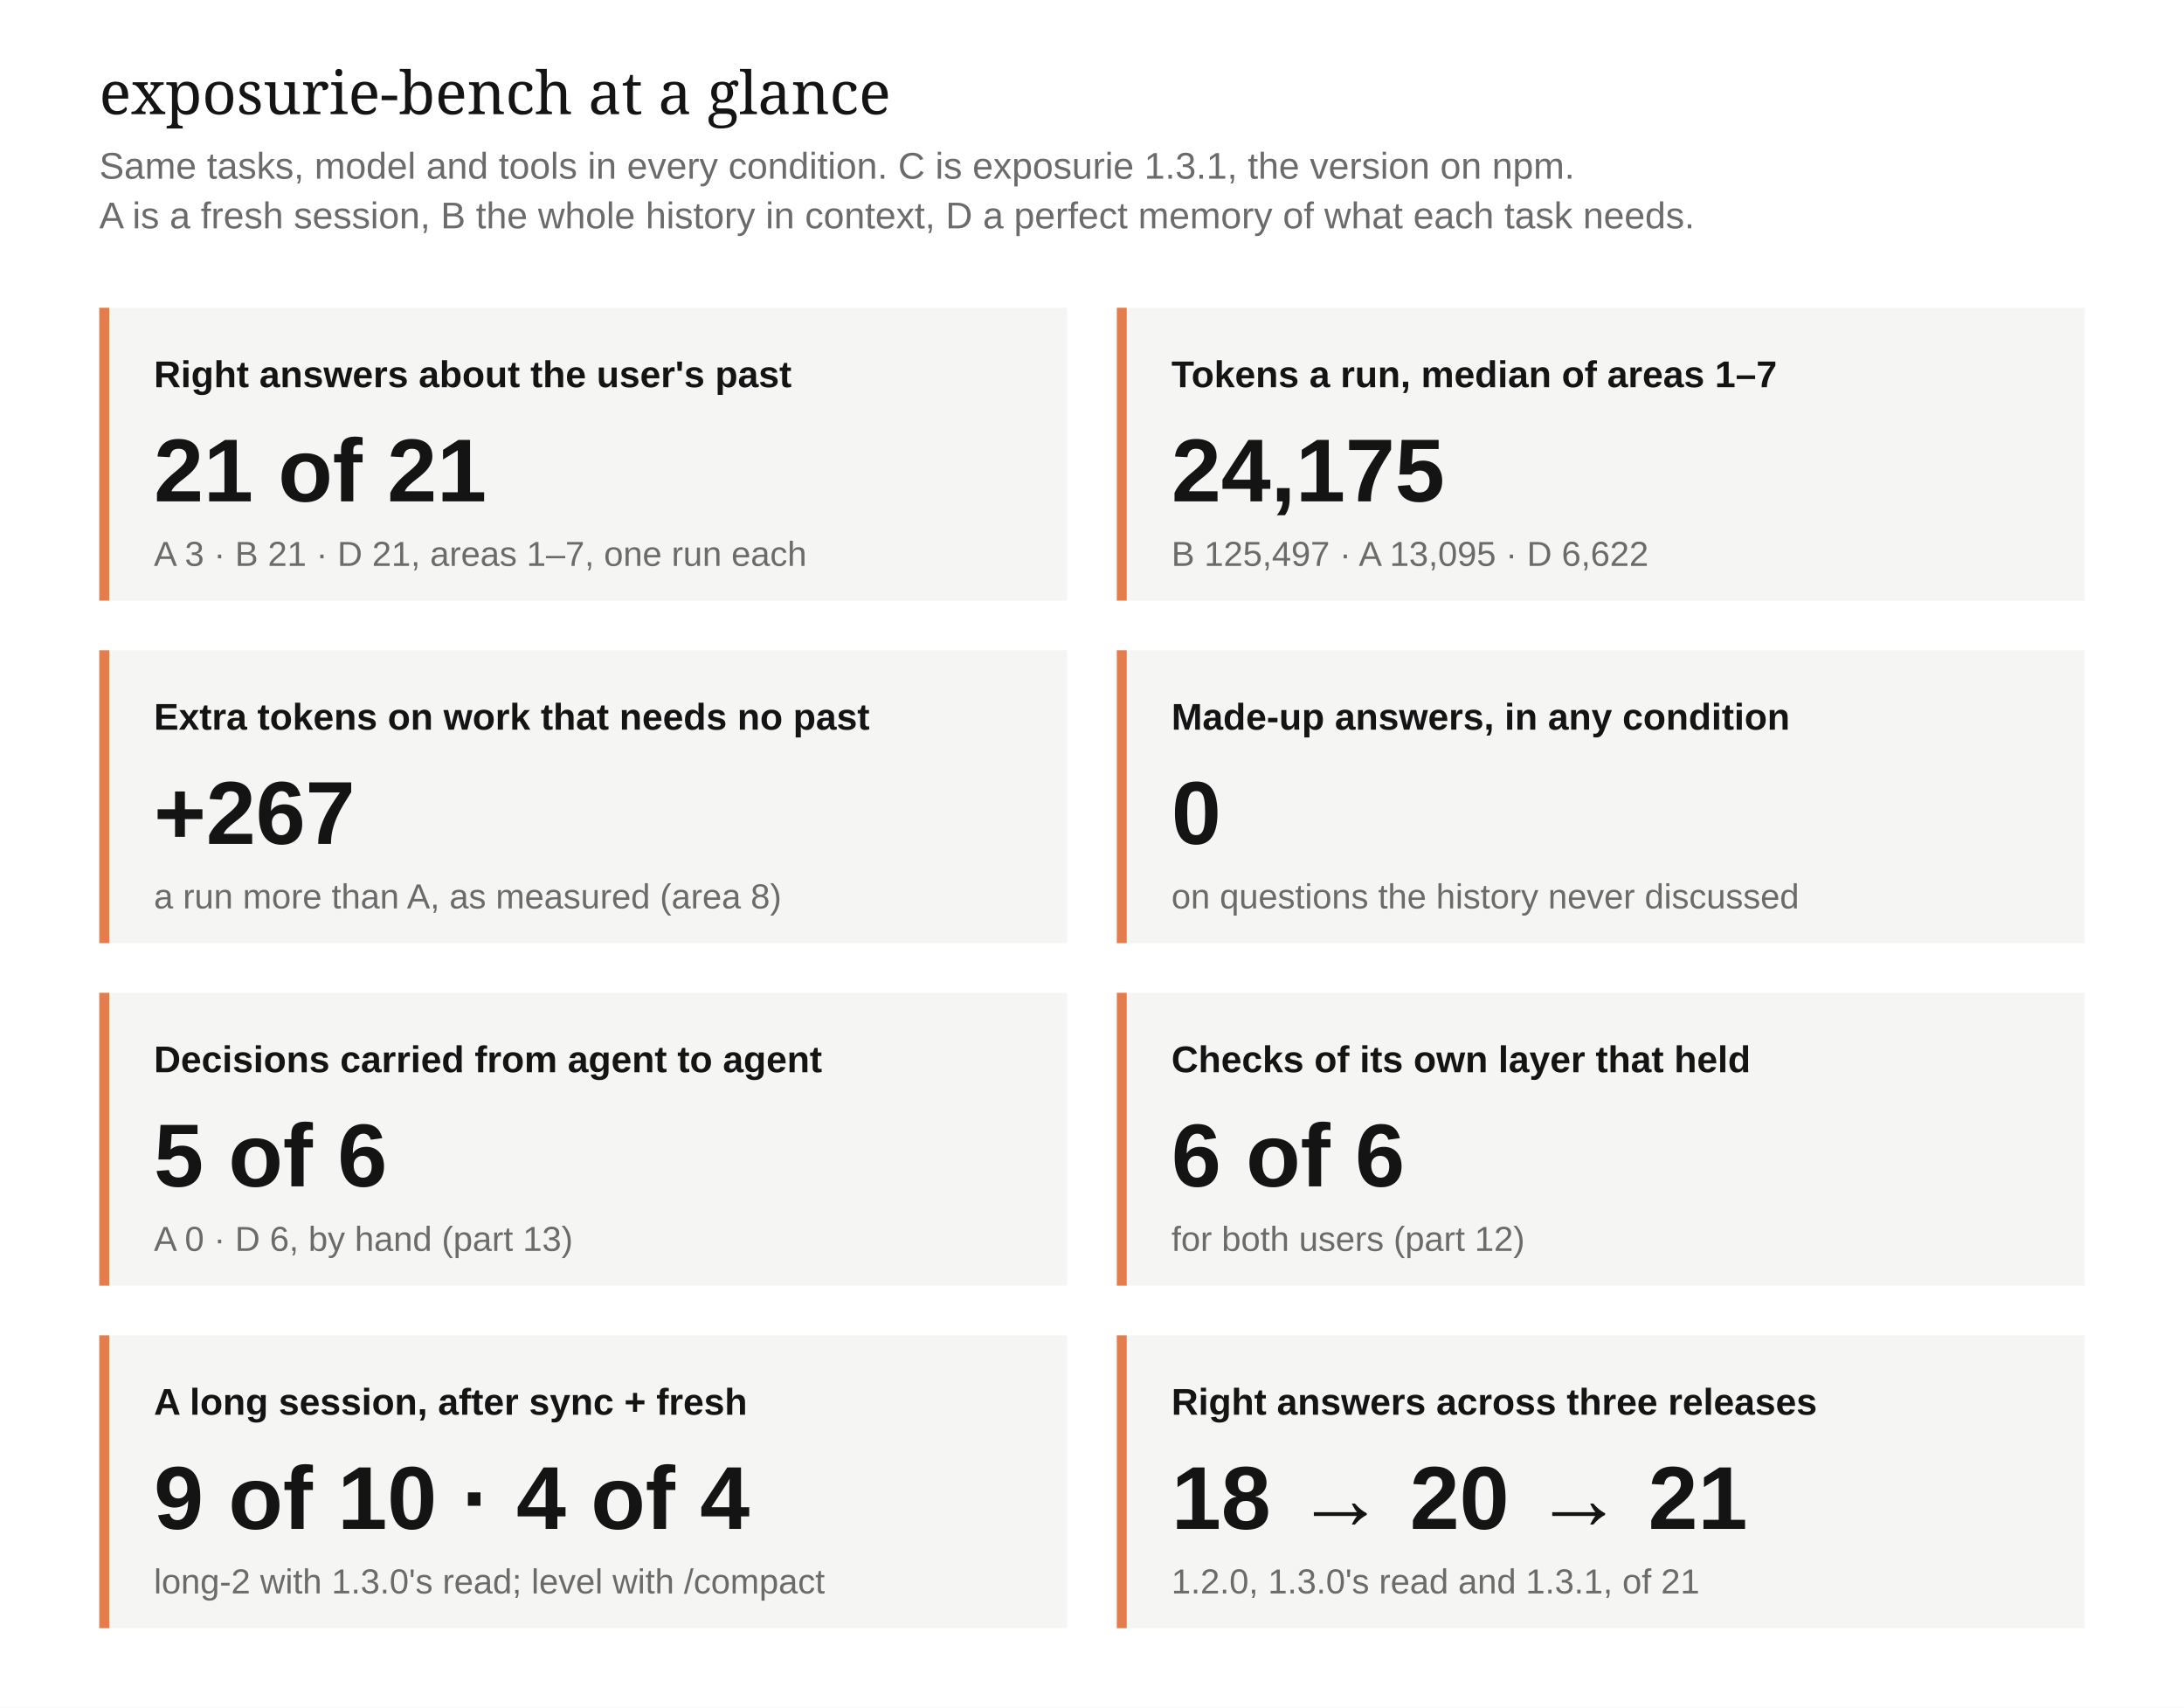
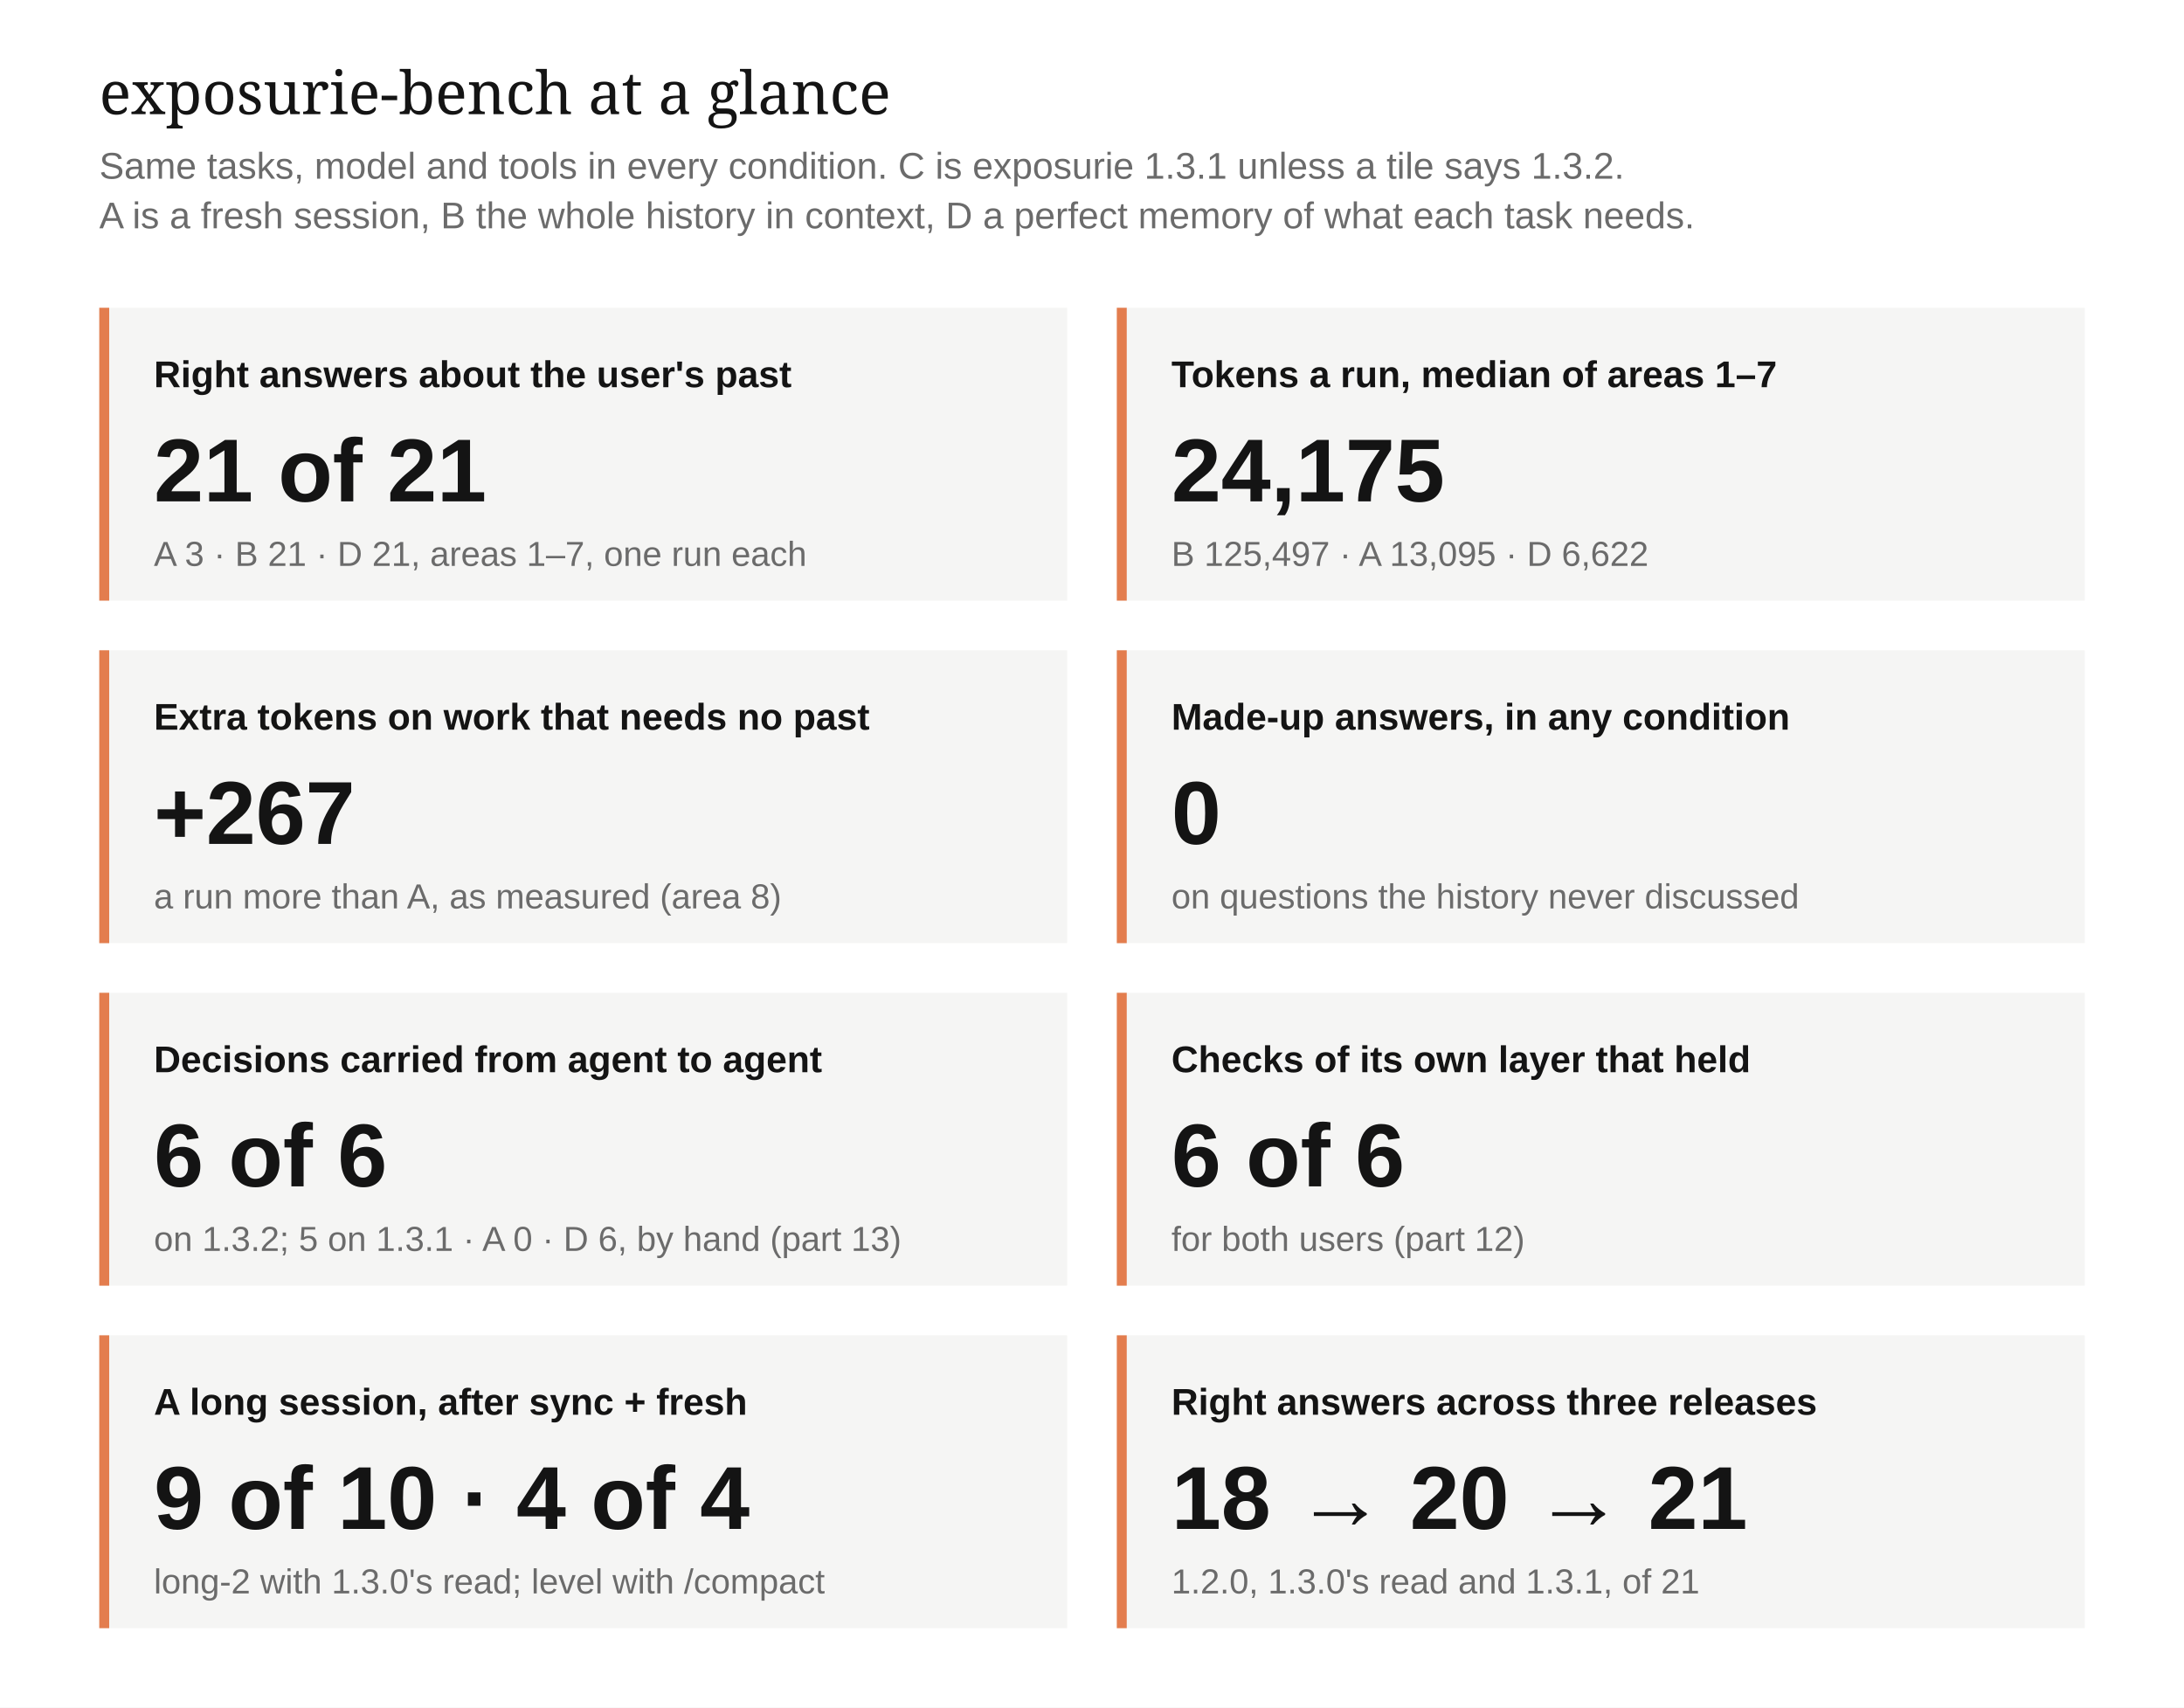
<svg xmlns="http://www.w3.org/2000/svg" width="880" height="688" viewBox="0 0 880 688" role="img" aria-label="exposurie-bench at a glance: every result in one view">
  <rect x="0" y="0" width="880" height="688" fill="#FFFFFF" />
  <text x="40" y="46" font-family="Georgia, serif" font-size="24" fill="#141414">exposurie-bench at a glance</text>
-   <text x="40" y="72" font-family="Calibri, Carlito, Arial, sans-serif" font-size="15" fill="#6B6B6B">Same tasks, model and tools in every condition. C is exposurie 1.3.1, the version on npm.</text>
+   <text x="40" y="72" font-family="Calibri, Carlito, Arial, sans-serif" font-size="15" fill="#6B6B6B">Same tasks, model and tools in every condition. C is exposurie 1.3.1 unless a tile says 1.3.2.</text>
  <text x="40" y="92" font-family="Calibri, Carlito, Arial, sans-serif" font-size="15" fill="#6B6B6B">A is a fresh session, B the whole history in context, D a perfect memory of what each task needs.</text>
  <rect x="40" y="124" width="390" height="118" fill="#F5F5F4" />
  <rect x="40" y="124" width="4" height="118" fill="#E37D4E" />
  <text x="62" y="156" font-family="Calibri, Carlito, Arial, sans-serif" font-size="15" fill="#141414" font-weight="bold">Right answers about the user's past</text>
  <text x="62" y="202" font-family="Calibri, Carlito, Arial, sans-serif" font-size="36" fill="#141414" font-weight="bold">21 of 21</text>
  <text x="62" y="228" font-family="Calibri, Carlito, Arial, sans-serif" font-size="14" fill="#6B6B6B">A 3 · B 21 · D 21, areas 1–7, one run each</text>
  <rect x="450" y="124" width="390" height="118" fill="#F5F5F4" />
  <rect x="450" y="124" width="4" height="118" fill="#E37D4E" />
  <text x="472" y="156" font-family="Calibri, Carlito, Arial, sans-serif" font-size="15" fill="#141414" font-weight="bold">Tokens a run, median of areas 1–7</text>
  <text x="472" y="202" font-family="Calibri, Carlito, Arial, sans-serif" font-size="36" fill="#141414" font-weight="bold">24,175</text>
  <text x="472" y="228" font-family="Calibri, Carlito, Arial, sans-serif" font-size="14" fill="#6B6B6B">B 125,497 · A 13,095 · D 6,622</text>
  <rect x="40" y="262" width="390" height="118" fill="#F5F5F4" />
  <rect x="40" y="262" width="4" height="118" fill="#E37D4E" />
  <text x="62" y="294" font-family="Calibri, Carlito, Arial, sans-serif" font-size="15" fill="#141414" font-weight="bold">Extra tokens on work that needs no past</text>
  <text x="62" y="340" font-family="Calibri, Carlito, Arial, sans-serif" font-size="36" fill="#141414" font-weight="bold">+267</text>
  <text x="62" y="366" font-family="Calibri, Carlito, Arial, sans-serif" font-size="14" fill="#6B6B6B">a run more than A, as measured (area 8)</text>
  <rect x="450" y="262" width="390" height="118" fill="#F5F5F4" />
  <rect x="450" y="262" width="4" height="118" fill="#E37D4E" />
  <text x="472" y="294" font-family="Calibri, Carlito, Arial, sans-serif" font-size="15" fill="#141414" font-weight="bold">Made-up answers, in any condition</text>
  <text x="472" y="340" font-family="Calibri, Carlito, Arial, sans-serif" font-size="36" fill="#141414" font-weight="bold">0</text>
  <text x="472" y="366" font-family="Calibri, Carlito, Arial, sans-serif" font-size="14" fill="#6B6B6B">on questions the history never discussed</text>
  <rect x="40" y="400" width="390" height="118" fill="#F5F5F4" />
  <rect x="40" y="400" width="4" height="118" fill="#E37D4E" />
  <text x="62" y="432" font-family="Calibri, Carlito, Arial, sans-serif" font-size="15" fill="#141414" font-weight="bold">Decisions carried from agent to agent</text>
-   <text x="62" y="478" font-family="Calibri, Carlito, Arial, sans-serif" font-size="36" fill="#141414" font-weight="bold">5 of 6</text>
-   <text x="62" y="504" font-family="Calibri, Carlito, Arial, sans-serif" font-size="14" fill="#6B6B6B">A 0 · D 6, by hand (part 13)</text>
+   <text x="62" y="478" font-family="Calibri, Carlito, Arial, sans-serif" font-size="36" fill="#141414" font-weight="bold">6 of 6</text>
+   <text x="62" y="504" font-family="Calibri, Carlito, Arial, sans-serif" font-size="14" fill="#6B6B6B">on 1.3.2; 5 on 1.3.1 · A 0 · D 6, by hand (part 13)</text>
  <rect x="450" y="400" width="390" height="118" fill="#F5F5F4" />
  <rect x="450" y="400" width="4" height="118" fill="#E37D4E" />
  <text x="472" y="432" font-family="Calibri, Carlito, Arial, sans-serif" font-size="15" fill="#141414" font-weight="bold">Checks of its own layer that held</text>
  <text x="472" y="478" font-family="Calibri, Carlito, Arial, sans-serif" font-size="36" fill="#141414" font-weight="bold">6 of 6</text>
  <text x="472" y="504" font-family="Calibri, Carlito, Arial, sans-serif" font-size="14" fill="#6B6B6B">for both users (part 12)</text>
  <rect x="40" y="538" width="390" height="118" fill="#F5F5F4" />
  <rect x="40" y="538" width="4" height="118" fill="#E37D4E" />
  <text x="62" y="570" font-family="Calibri, Carlito, Arial, sans-serif" font-size="15" fill="#141414" font-weight="bold">A long session, after sync + fresh</text>
  <text x="62" y="616" font-family="Calibri, Carlito, Arial, sans-serif" font-size="36" fill="#141414" font-weight="bold">9 of 10 · 4 of 4</text>
  <text x="62" y="642" font-family="Calibri, Carlito, Arial, sans-serif" font-size="14" fill="#6B6B6B">long-2 with 1.3.0's read; level with /compact</text>
  <rect x="450" y="538" width="390" height="118" fill="#F5F5F4" />
  <rect x="450" y="538" width="4" height="118" fill="#E37D4E" />
  <text x="472" y="570" font-family="Calibri, Carlito, Arial, sans-serif" font-size="15" fill="#141414" font-weight="bold">Right answers across three releases</text>
  <text x="472" y="616" font-family="Calibri, Carlito, Arial, sans-serif" font-size="36" fill="#141414" font-weight="bold">18 → 20 → 21</text>
  <text x="472" y="642" font-family="Calibri, Carlito, Arial, sans-serif" font-size="14" fill="#6B6B6B">1.2.0, 1.3.0's read and 1.3.1, of 21</text>
</svg>
